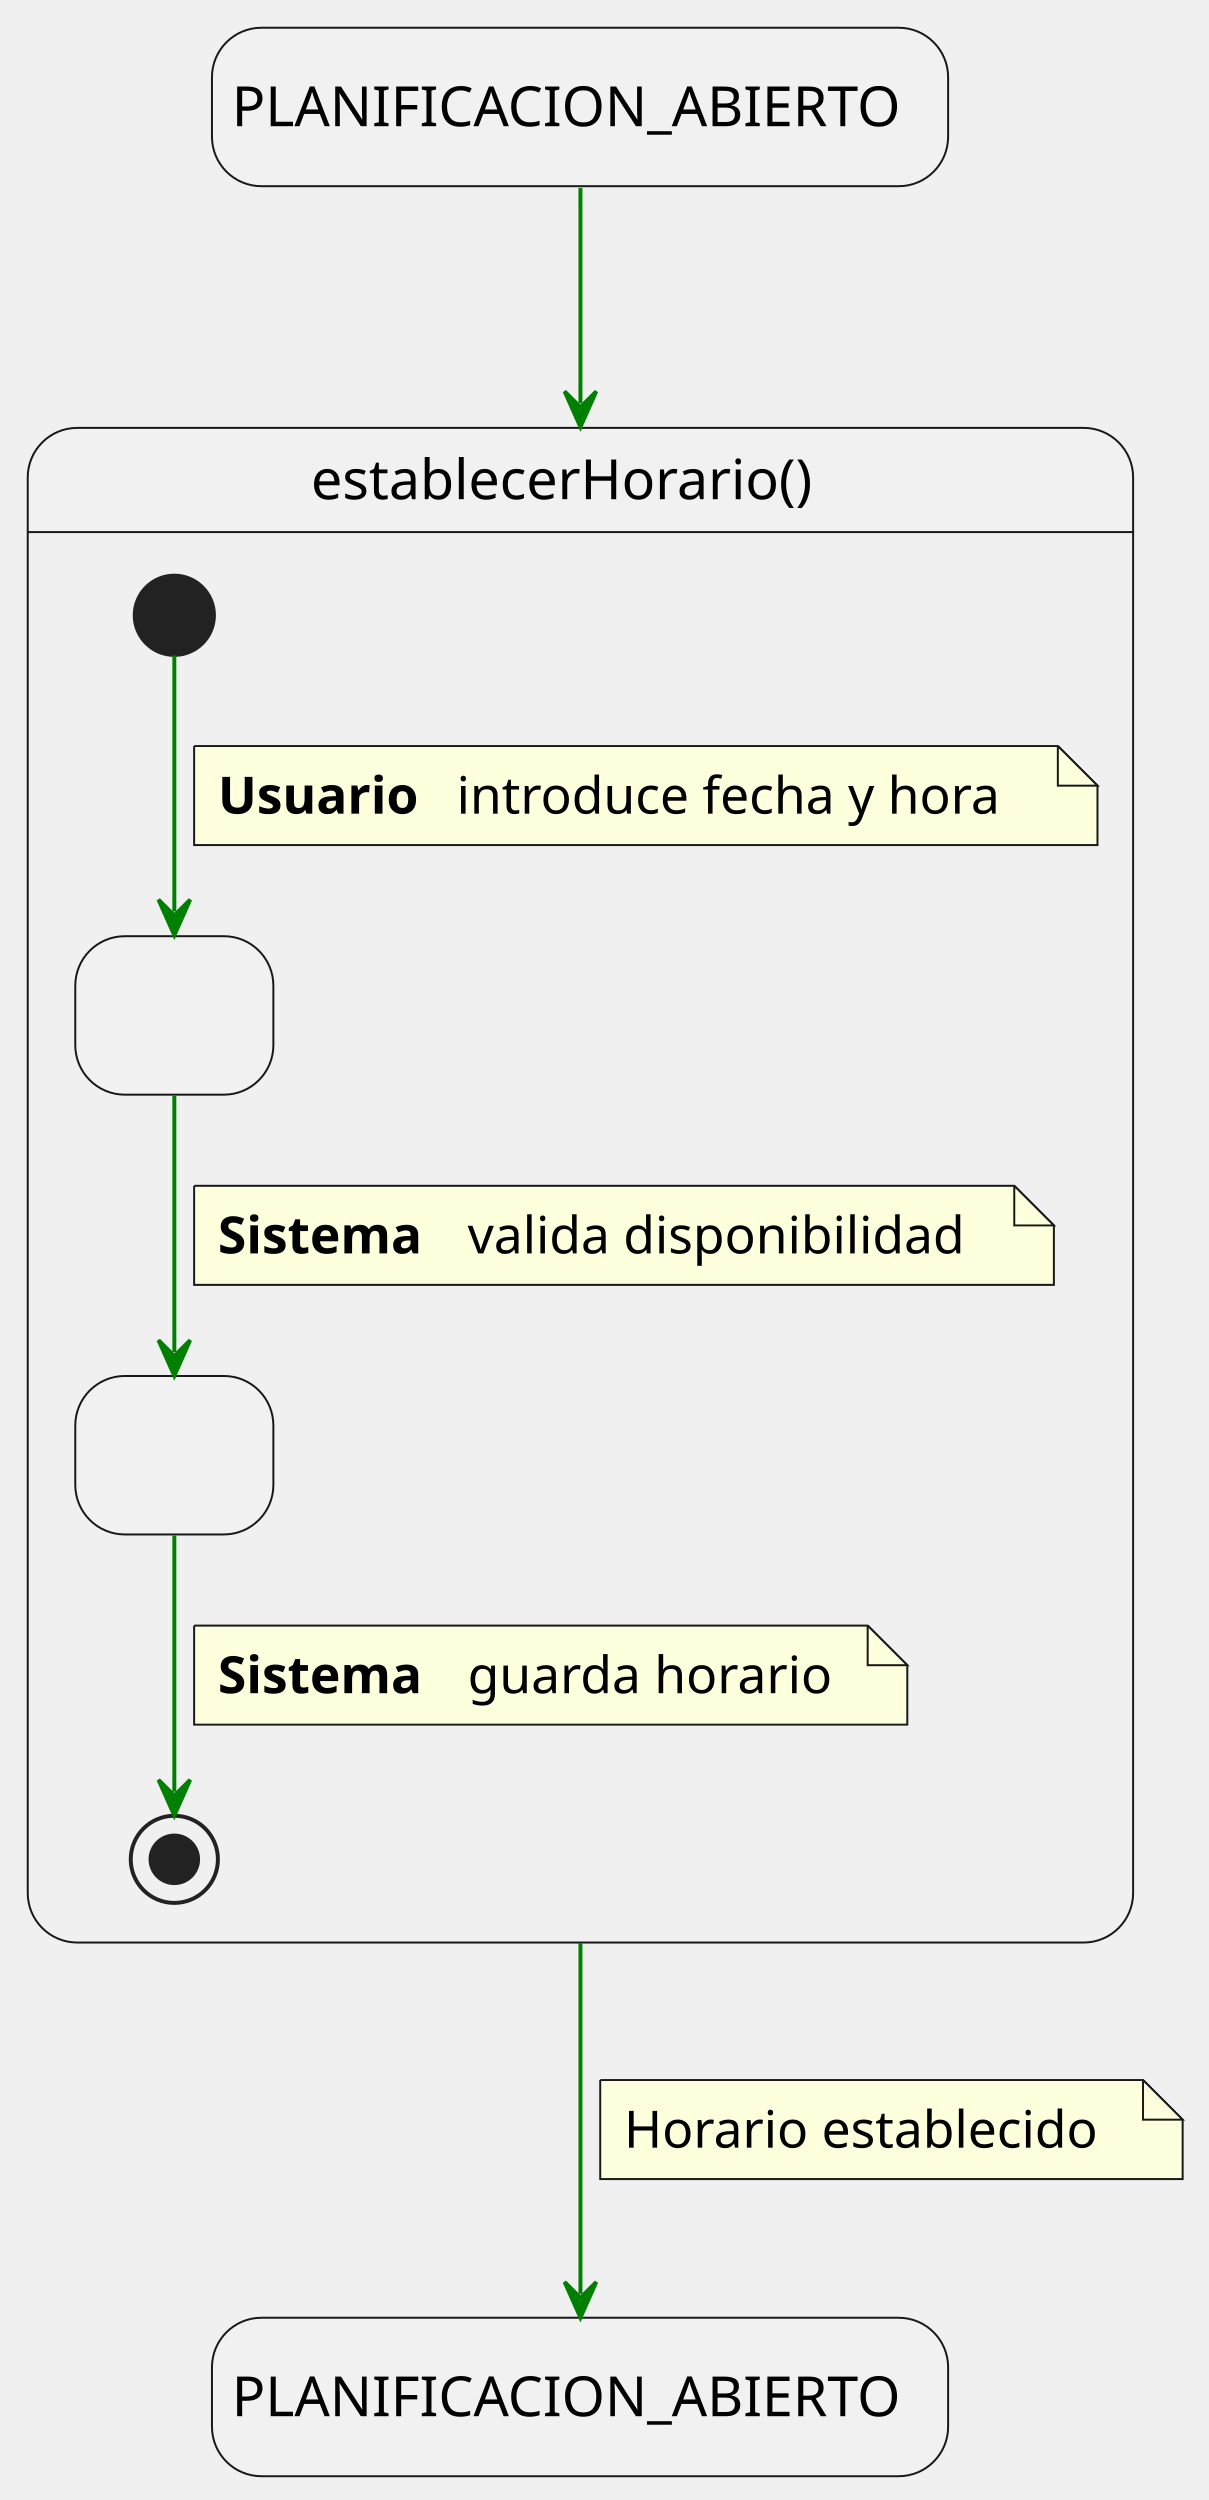
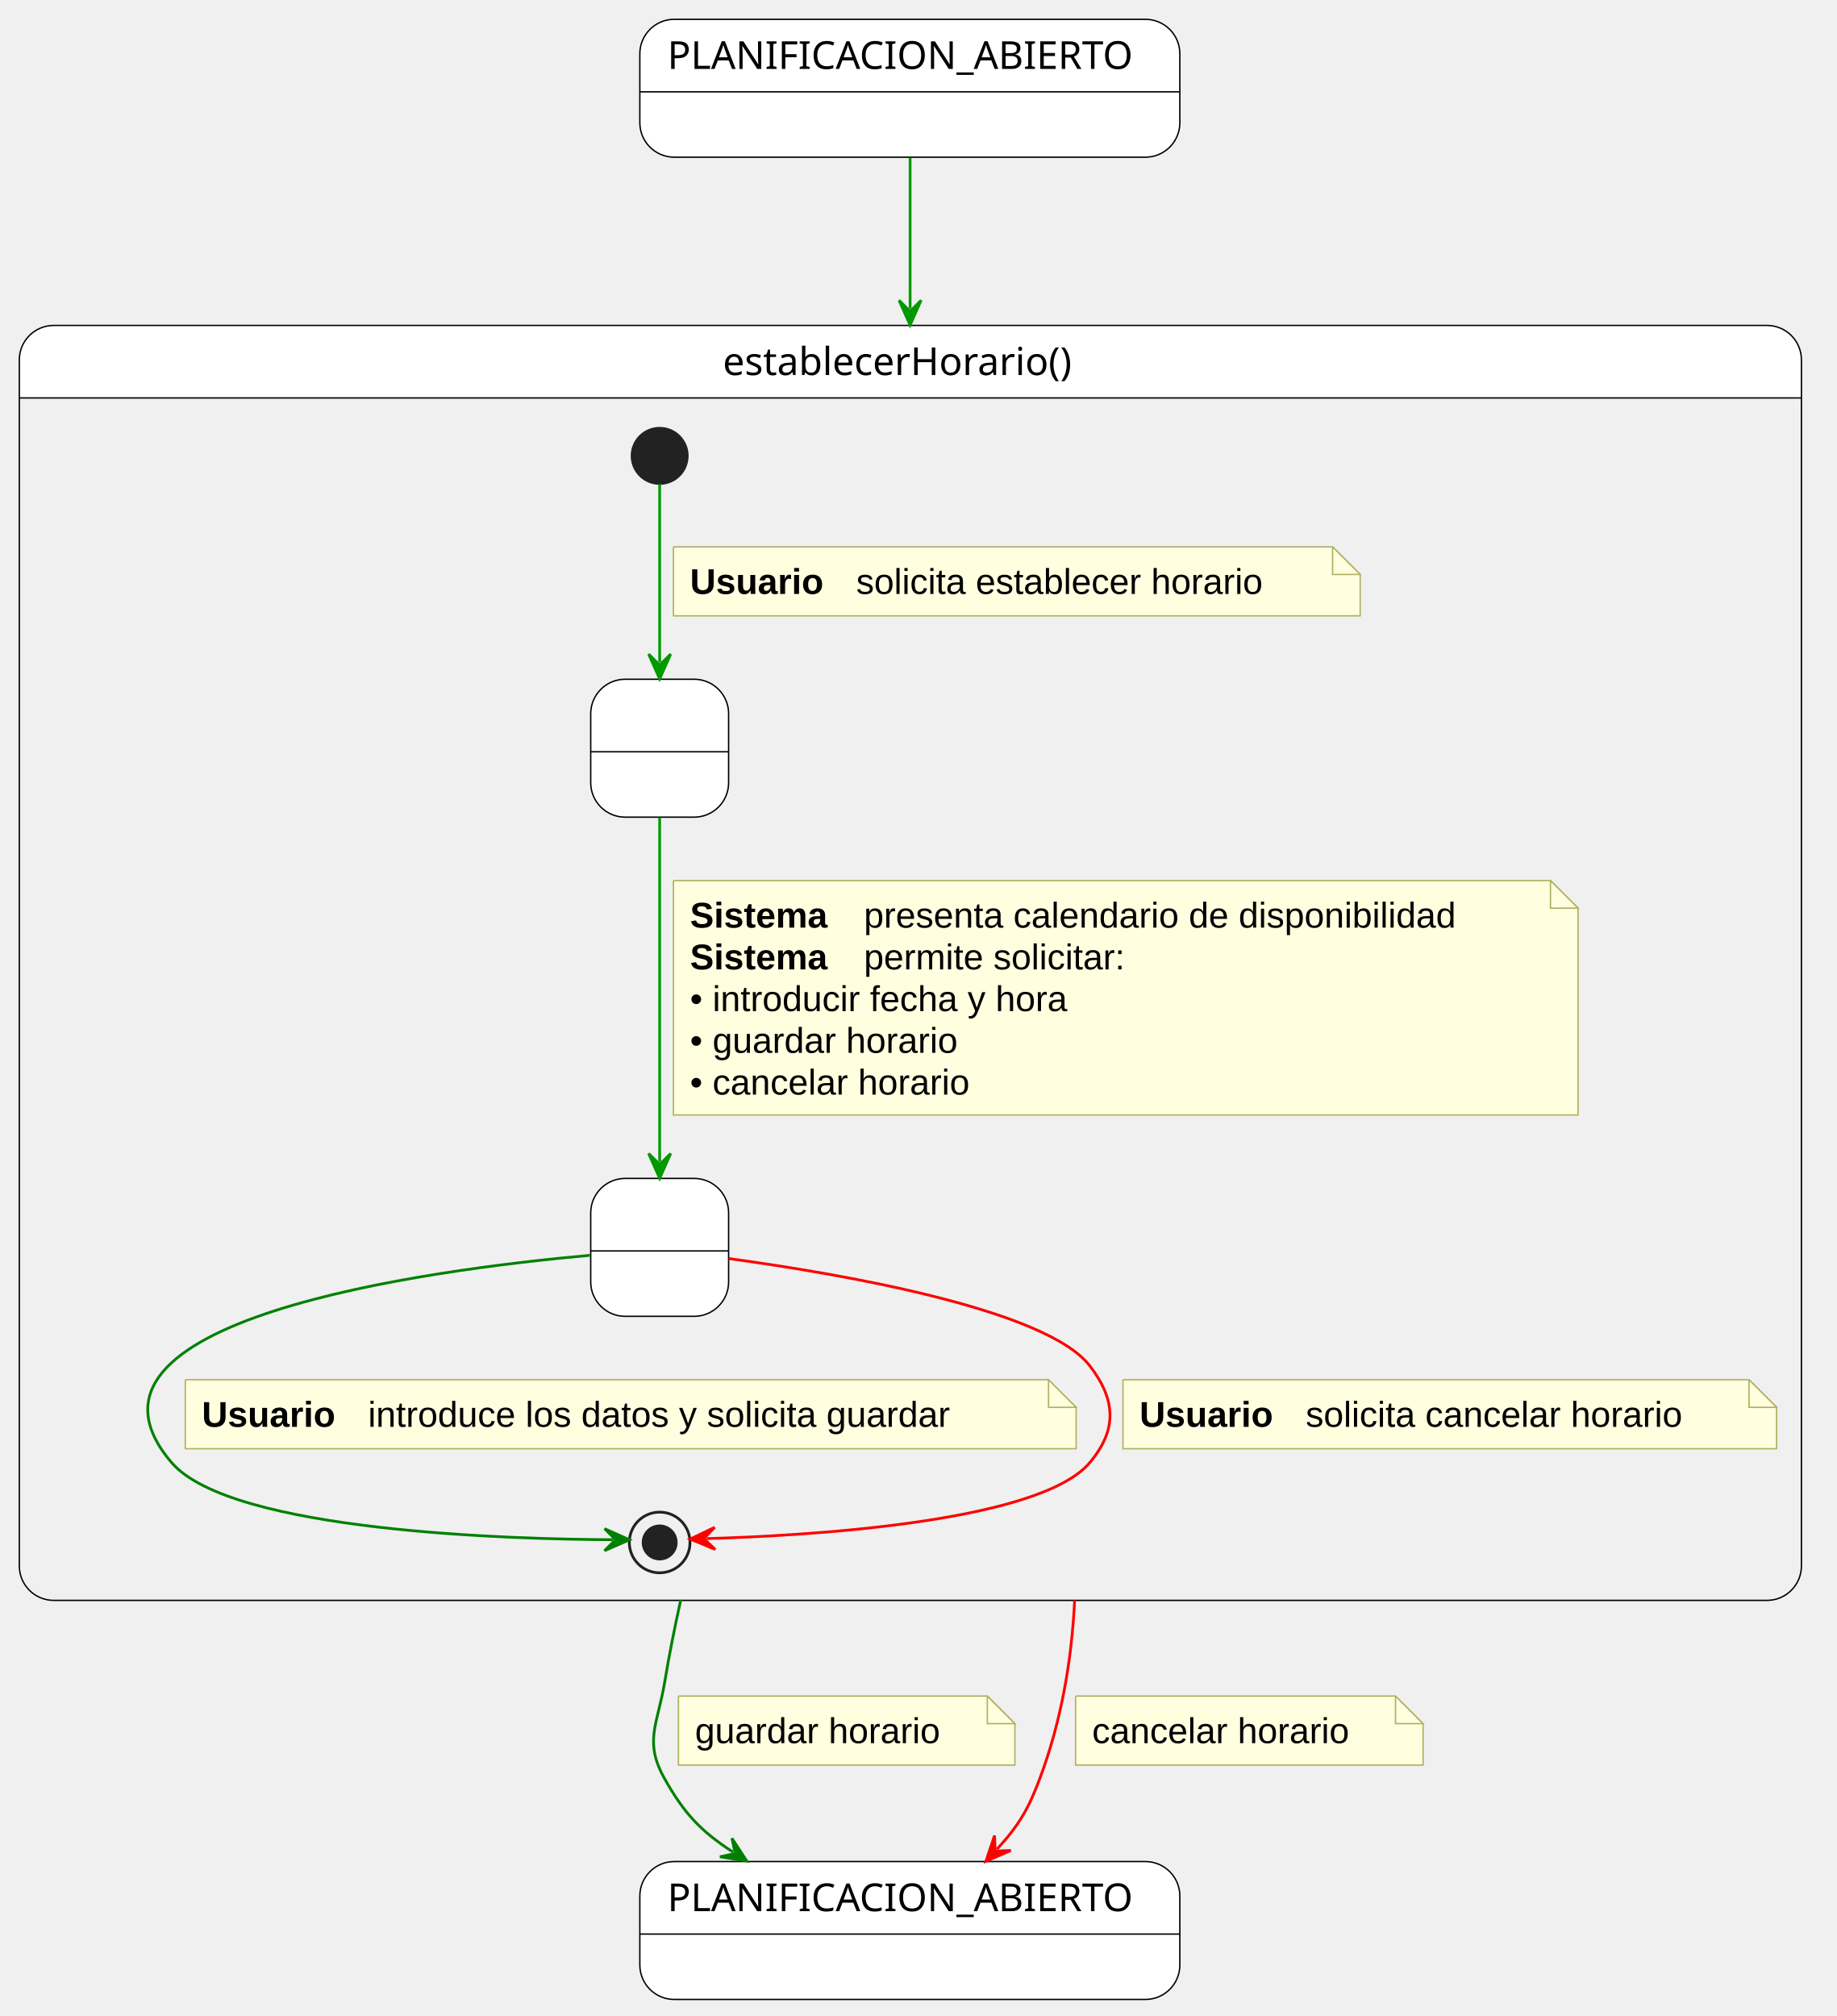
- <svg xmlns="http://www.w3.org/2000/svg" contentStyleType="text/css" data-diagram-type="STATE" height="631px" preserveAspectRatio="none" style="width:305px;height:631px;background:#FFFFFF;" version="1.1" viewBox="0 0 305 631" width="305px" zoomAndPan="magnify">
+ <svg xmlns="http://www.w3.org/2000/svg" contentStyleType="text/css" data-diagram-type="STATE" height="731px" preserveAspectRatio="none" style="width:666px;height:731px;background:#FFFFFF;" version="1.1" viewBox="0 0 666 731" width="666px" zoomAndPan="magnify">
  <defs />
  <g>
-     <rect fill="#F1F1F1" height="40" rx="12.5" ry="12.5" style="stroke:#181818;stroke-width:0.5;" width="185.807" x="53.5" y="7" />
-     <text fill="#000000" font-family="sans-serif" font-size="14" lengthAdjust="spacing" textLength="175.807" x="58.5" y="31.847">PLANIFICACION_ABIERTO</text>
-     <path d="M19.5,108 L273.5,108 A12.5,12.5 0 0 1 286,120.5 L286,134.297 L7,134.297 L7,120.5 A12.5,12.5 0 0 1 19.5,108" fill="#F1F1F1" />
-     <rect fill="none" height="382.297" rx="12.5" ry="12.5" style="stroke:#181818;stroke-width:0.5;" width="279" x="7" y="108" />
-     <line style="stroke:#181818;stroke-width:0.5;" x1="7" x2="286" y1="134.297" y2="134.297" />
-     <text fill="#000000" font-family="sans-serif" font-size="14" lengthAdjust="spacing" textLength="135.994" x="78.503" y="125.995">establecerHorario()</text>
-     <rect fill="#F1F1F1" height="40" rx="12.5" ry="12.5" style="stroke:#181818;stroke-width:0.5;" width="50" x="19" y="236.297" />
-     <text fill="#000000" font-family="sans-serif" font-size="14" lengthAdjust="spacing" textLength="4.45" x="41.775" y="261.144"> </text>
-     <rect fill="#F1F1F1" height="40" rx="12.5" ry="12.5" style="stroke:#181818;stroke-width:0.5;" width="50" x="19" y="347.297" />
-     <text fill="#000000" font-family="sans-serif" font-size="14" lengthAdjust="spacing" textLength="4.45" x="41.775" y="372.144"> </text>
-     <ellipse cx="44" cy="155.297" fill="#222222" rx="10" ry="10" style="stroke:#222222;stroke-width:1;" />
-     <ellipse cx="44" cy="469.297" fill="none" rx="11" ry="11" style="stroke:#222222;stroke-width:1;" />
-     <ellipse cx="44" cy="469.297" fill="#222222" rx="6" ry="6" style="stroke:#222222;stroke-width:1;" />
-     <g class="link" data-entity-1=".start.establecerHorario" data-entity-2="IngresandoHorario" data-source-line="12" data-uid="lnk4" id="link_.start.establecerHorario_IngresandoHorario">
-       <path d="M44,165.437 C44,181.417 44,208.787 44,230.067" fill="none" id="*start*establecerHorario-to-IngresandoHorario" style="stroke:#008000;stroke-width:1;" />
-       <polygon fill="#008000" points="44,236.067,48,227.067,44,231.067,40,227.067,44,236.067" style="stroke:#008000;stroke-width:1;" />
-       <path d="M49,188.297 L49,213.297 L277,213.297 L277,198.297 L267,188.297 L49,188.297" fill="#FEFFDD" style="stroke:#181818;stroke-width:0.5;" />
-       <path d="M267,188.297 L267,198.297 L277,198.297 L267,188.297" fill="#FEFFDD" style="stroke:#181818;stroke-width:0.5;" />
-       <text fill="#000000" font-family="sans-serif" font-size="13" font-weight="bold" lengthAdjust="spacing" textLength="56.12" x="55" y="205.364">Usuario</text>
-       <text fill="#000000" font-family="sans-serif" font-size="13" lengthAdjust="spacing" textLength="147.405" x="115.252" y="205.364">introduce fecha y hora</text>
+     <g id="Inicio">
+       <rect fill="#FFFFFF" height="50" rx="12.5" ry="12.5" style="stroke:#000000;stroke-width:0.5;" width="195.807" x="232" y="7" />
+       <line style="stroke:#000000;stroke-width:0.5;" x1="232" x2="427.807" y1="33.297" y2="33.297" />
+       <text fill="#000000" font-family="sans-serif" font-size="14" lengthAdjust="spacing" textLength="175.807" x="242" y="24.995">PLANIFICACION_ABIERTO</text>
    </g>
-     <g class="link" data-entity-1="IngresandoHorario" data-entity-2="ValidandoHorario" data-source-line="17" data-uid="lnk5" id="link_IngresandoHorario_ValidandoHorario">
-       <path d="M44,276.537 C44,296.457 44,321.397 44,341.257" fill="none" id="IngresandoHorario-to-ValidandoHorario" style="stroke:#008000;stroke-width:1;" />
-       <polygon fill="#008000" points="44,347.257,48,338.257,44,342.257,40,338.257,44,347.257" style="stroke:#008000;stroke-width:1;" />
-       <path d="M49,299.297 L49,324.297 L266,324.297 L266,309.297 L256,299.297 L49,299.297" fill="#FEFFDD" style="stroke:#181818;stroke-width:0.5;" />
-       <path d="M256,299.297 L256,309.297 L266,309.297 L256,299.297" fill="#FEFFDD" style="stroke:#181818;stroke-width:0.5;" />
-       <text fill="#000000" font-family="sans-serif" font-size="13" font-weight="bold" lengthAdjust="spacing" textLength="58.906" x="55" y="316.364">Sistema</text>
-       <text fill="#000000" font-family="sans-serif" font-size="13" lengthAdjust="spacing" textLength="133.485" x="118.039" y="316.364">valida disponibilidad</text>
+     <path d="M19.5,118 L640.69,118 A12.5,12.5 0 0 1 653.19,130.5 L653.19,144.297 L7,144.297 L7,130.5 A12.5,12.5 0 0 1 19.5,118" fill="#FFFFFF" />
+     <rect fill="none" height="462.297" rx="12.5" ry="12.5" style="stroke:#000000;stroke-width:0.5;" width="646.19" x="7" y="118" />
+     <line style="stroke:#000000;stroke-width:0.5;" x1="7" x2="653.19" y1="144.297" y2="144.297" />
+     <text fill="#000000" font-family="sans-serif" font-size="14" lengthAdjust="spacing" textLength="135.994" x="262.098" y="135.995">establecerHorario()</text>
+     <g id="EstablecerHorarioContainer.PasoInicial">
+       <rect fill="#FFFFFF" height="50" rx="12.5" ry="12.5" style="stroke:#000000;stroke-width:0.5;" width="50" x="214.19" y="246.297" />
+       <line style="stroke:#000000;stroke-width:0.5;" x1="214.19" x2="264.19" y1="272.594" y2="272.594" />
+       <text fill="#000000" font-family="sans-serif" font-size="14" lengthAdjust="spacing" textLength="4.45" x="236.965" y="264.292"> </text>
    </g>
-     <g class="link" data-entity-1="ValidandoHorario" data-entity-2=".end.establecerHorario" data-source-line="22" data-uid="lnk7" id="link_ValidandoHorario_.end.establecerHorario">
-       <path d="M44,387.577 C44,408.687 44,435.737 44,452.227" fill="none" id="ValidandoHorario-to-*end*establecerHorario" style="stroke:#008000;stroke-width:1;" />
-       <polygon fill="#008000" points="44,458.227,48,449.227,44,453.227,40,449.227,44,458.227" style="stroke:#008000;stroke-width:1;" />
-       <path d="M49,410.297 L49,435.297 L229,435.297 L229,420.297 L219,410.297 L49,410.297" fill="#FEFFDD" style="stroke:#181818;stroke-width:0.5;" />
-       <path d="M219,410.297 L219,420.297 L229,420.297 L219,410.297" fill="#FEFFDD" style="stroke:#181818;stroke-width:0.5;" />
-       <text fill="#000000" font-family="sans-serif" font-size="13" font-weight="bold" lengthAdjust="spacing" textLength="58.906" x="55" y="427.364">Sistema</text>
-       <text fill="#000000" font-family="sans-serif" font-size="13" lengthAdjust="spacing" textLength="96.567" x="118.039" y="427.364">guarda horario</text>
+     <g id="EstablecerHorarioContainer.PasoDatos">
+       <rect fill="#FFFFFF" height="50" rx="12.5" ry="12.5" style="stroke:#000000;stroke-width:0.5;" width="50" x="214.19" y="427.297" />
+       <line style="stroke:#000000;stroke-width:0.5;" x1="214.19" x2="264.19" y1="453.594" y2="453.594" />
+       <text fill="#000000" font-family="sans-serif" font-size="14" lengthAdjust="spacing" textLength="4.45" x="236.965" y="445.292"> </text>
    </g>
-     <rect fill="#F1F1F1" height="40" rx="12.5" ry="12.5" style="stroke:#181818;stroke-width:0.5;" width="185.807" x="53.5" y="585" />
-     <text fill="#000000" font-family="sans-serif" font-size="14" lengthAdjust="spacing" textLength="175.807" x="58.5" y="609.847">PLANIFICACION_ABIERTO</text>
-     <g class="link" data-entity-1="in1" data-entity-2="establecerHorario" data-source-line="5" data-uid="lnk2" id="link_in1_establecerHorario">
-       <path d="M146.5,47.42 C146.5,61.93 146.5,77.4 146.5,101.78" fill="none" id="in1-to-establecerHorario" style="stroke:#008000;stroke-width:1;" />
-       <polygon fill="#008000" points="146.5,107.78,150.5,98.78,146.5,102.78,142.5,98.78,146.5,107.78" style="stroke:#008000;stroke-width:1;" />
+     <ellipse cx="239.19" cy="165.297" fill="#222222" rx="10" ry="10" style="stroke:#222222;stroke-width:1;" />
+     <ellipse cx="239.19" cy="559.297" fill="none" rx="11" ry="11" style="stroke:#222222;stroke-width:1;" />
+     <ellipse cx="239.19" cy="559.297" fill="#222222" rx="6" ry="6" style="stroke:#222222;stroke-width:1;" />
+     <g class="link" data-entity-1=".start.EstablecerHorarioContainer" data-entity-2="PasoInicial" data-source-line="29" data-uid="lnk3" id="link_.start.EstablecerHorarioContainer_PasoInicial">
+       <path d="M239.19,175.527 C239.19,191.237 239.19,217.657 239.19,240.167" fill="none" id="*start*EstablecerHorarioContainer-to-PasoInicial" style="stroke:#009900;stroke-width:1;" />
+       <polygon fill="#009900" points="239.19,246.167,243.19,237.167,239.19,241.167,235.19,237.167,239.19,246.167" style="stroke:#009900;stroke-width:1;" />
+       <path d="M244.19,198.297 L244.19,223.297 L493.19,223.297 L493.19,208.297 L483.19,198.297 L244.19,198.297" fill="#FFFFE0" style="stroke:#B0B060;stroke-width:0.5;" />
+       <path d="M483.19,198.297 L483.19,208.297 L493.19,208.297 L483.19,198.297" fill="#FFFFE0" style="stroke:#B0B060;stroke-width:0.5;" />
+       <text fill="#000000" font-family="Arial" font-size="13" font-weight="bold" lengthAdjust="spacing" textLength="56.12" x="250.19" y="215.364">Usuario</text>
+       <text fill="#000000" font-family="Arial" font-size="13" lengthAdjust="spacing" textLength="168.638" x="310.442" y="215.364">solicita establecer horario</text>
    </g>
-     <g class="link" data-entity-1="establecerHorario" data-entity-2="PLANIFICACION_ABIERTO" data-source-line="28" data-uid="lnk9" id="link_establecerHorario_PLANIFICACION_ABIERTO">
-       <path d="M146.5,490.37 C146.5,529.14 146.5,558.34 146.5,578.97" fill="none" id="establecerHorario-to-PLANIFICACION_ABIERTO" style="stroke:#008000;stroke-width:1;" />
-       <polygon fill="#008000" points="146.5,584.97,150.5,575.97,146.5,579.97,142.5,575.97,146.5,584.97" style="stroke:#008000;stroke-width:1;" />
-       <path d="M151.5,525 L151.5,550 L298.5,550 L298.5,535 L288.5,525 L151.5,525" fill="#FEFFDD" style="stroke:#181818;stroke-width:0.5;" />
-       <path d="M288.5,525 L288.5,535 L298.5,535 L288.5,525" fill="#FEFFDD" style="stroke:#181818;stroke-width:0.5;" />
-       <text fill="#000000" font-family="sans-serif" font-size="13" lengthAdjust="spacing" textLength="126.744" x="157.5" y="542.067">Horario establecido</text>
+     <g class="link" data-entity-1="PasoInicial" data-entity-2="PasoDatos" data-source-line="34" data-uid="lnk4" id="link_PasoInicial_PasoDatos">
+       <path d="M239.19,296.437 C239.19,330.697 239.19,387.047 239.19,421.257" fill="none" id="PasoInicial-to-PasoDatos" style="stroke:#009900;stroke-width:1;" />
+       <polygon fill="#009900" points="239.19,427.257,243.19,418.257,239.19,422.257,235.19,418.257,239.19,427.257" style="stroke:#009900;stroke-width:1;" />
+       <path d="M244.19,319.297 L244.19,404.297 L572.19,404.297 L572.19,329.297 L562.19,319.297 L244.19,319.297" fill="#FFFFE0" style="stroke:#B0B060;stroke-width:0.5;" />
+       <path d="M562.19,319.297 L562.19,329.297 L572.19,329.297 L562.19,319.297" fill="#FFFFE0" style="stroke:#B0B060;stroke-width:0.5;" />
+       <text fill="#000000" font-family="Arial" font-size="13" font-weight="bold" lengthAdjust="spacing" textLength="58.906" x="250.19" y="336.364">Sistema</text>
+       <text fill="#000000" font-family="Arial" font-size="13" lengthAdjust="spacing" textLength="244.658" x="313.229" y="336.364">presenta calendario de disponibilidad</text>
+       <text fill="#000000" font-family="Arial" font-size="13" font-weight="bold" lengthAdjust="spacing" textLength="58.906" x="250.19" y="351.497">Sistema</text>
+       <text fill="#000000" font-family="Arial" font-size="13" lengthAdjust="spacing" textLength="110.595" x="313.229" y="351.497">permite solicitar:</text>
+       <text fill="#000000" font-family="Arial" font-size="13" lengthAdjust="spacing" textLength="160.164" x="250.19" y="366.629">• introducir fecha y hora</text>
+       <text fill="#000000" font-family="Arial" font-size="13" lengthAdjust="spacing" textLength="113.712" x="250.19" y="381.762">• guardar horario</text>
+       <text fill="#000000" font-family="Arial" font-size="13" lengthAdjust="spacing" textLength="117.768" x="250.19" y="396.895">• cancelar horario</text>
+     </g>
+     <g class="link" data-entity-1="PasoDatos" data-entity-2=".end.EstablecerHorarioContainer" data-source-line="44" data-uid="lnk6" id="link_PasoDatos_.end.EstablecerHorarioContainer">
+       <path d="M213.89,455.177 C155.19,460.467 18,478.577 62.19,530.297 C83.81,555.607 186.97,558.14 222.2,558.3" fill="none" id="PasoDatos-to-*end*EstablecerHorarioContainer" style="stroke:#008000;stroke-width:1;" />
+       <polygon fill="#008000" points="228.2,558.327,219.218,554.286,223.2,558.304,219.182,562.286,228.2,558.327" style="stroke:#008000;stroke-width:1;" />
+       <path d="M67.19,500.297 L67.19,525.297 L390.19,525.297 L390.19,510.297 L380.19,500.297 L67.19,500.297" fill="#FFFFE0" style="stroke:#B0B060;stroke-width:0.5;" />
+       <path d="M380.19,500.297 L380.19,510.297 L390.19,510.297 L380.19,500.297" fill="#FFFFE0" style="stroke:#B0B060;stroke-width:0.5;" />
+       <text fill="#000000" font-family="Arial" font-size="13" font-weight="bold" lengthAdjust="spacing" textLength="56.12" x="73.19" y="517.364">Usuario</text>
+       <text fill="#000000" font-family="Arial" font-size="13" lengthAdjust="spacing" textLength="241.757" x="133.442" y="517.364">introduce los datos y solicita guardar</text>
+     </g>
+     <g class="link" data-entity-1="PasoDatos" data-entity-2=".end.EstablecerHorarioContainer" data-source-line="49" data-uid="lnk7" id="link_PasoDatos_.end.EstablecerHorarioContainer">
+       <path d="M264.24,456.357 C304.16,461.807 379.32,474.597 395.19,495.297 C404.65,507.647 405.17,518.367 395.19,530.297 C376.56,552.567 288.658,556.977 256.228,557.897" fill="none" id="PasoDatos-to-*end*EstablecerHorarioContainer-1" style="stroke:#FF0000;stroke-width:1;" />
+       <polygon fill="#FF0000" points="250.23,558.067,259.34,561.81,255.228,557.925,259.113,553.813,250.23,558.067" style="stroke:#FF0000;stroke-width:1;" />
+       <path d="M407.19,500.297 L407.19,525.297 L644.19,525.297 L644.19,510.297 L634.19,500.297 L407.19,500.297" fill="#FFFFE0" style="stroke:#B0B060;stroke-width:0.5;" />
+       <path d="M634.19,500.297 L634.19,510.297 L644.19,510.297 L634.19,500.297" fill="#FFFFE0" style="stroke:#B0B060;stroke-width:0.5;" />
+       <text fill="#000000" font-family="Arial" font-size="13" font-weight="bold" lengthAdjust="spacing" textLength="56.12" x="413.19" y="517.364">Usuario</text>
+       <text fill="#000000" font-family="Arial" font-size="13" lengthAdjust="spacing" textLength="155.873" x="473.442" y="517.364">solicita cancelar horario</text>
+     </g>
+     <g id="SalidaPlanificacion">
+       <rect fill="#FFFFFF" height="50" rx="12.5" ry="12.5" style="stroke:#000000;stroke-width:0.5;" width="195.807" x="232" y="675" />
+       <line style="stroke:#000000;stroke-width:0.5;" x1="232" x2="427.807" y1="701.297" y2="701.297" />
+       <text fill="#000000" font-family="sans-serif" font-size="14" lengthAdjust="spacing" textLength="175.807" x="242" y="692.995">PLANIFICACION_ABIERTO</text>
+     </g>
+     <g class="link" data-entity-1="Inicio" data-entity-2="EstablecerHorarioContainer" data-source-line="59" data-uid="lnk8" id="link_Inicio_EstablecerHorarioContainer">
+       <path d="M330,57.19 C330,72.39 330,87.68 330,111.89" fill="none" id="Inicio-to-EstablecerHorarioContainer" style="stroke:#009900;stroke-width:1;" />
+       <polygon fill="#009900" points="330,117.89,334,108.89,330,112.89,326,108.89,330,117.89" style="stroke:#009900;stroke-width:1;" />
+     </g>
+     <g class="link" data-entity-1="EstablecerHorarioContainer" data-entity-2="SalidaPlanificacion" data-source-line="62" data-uid="lnk9" id="link_EstablecerHorarioContainer_SalidaPlanificacion">
+       <path d="M246.86,580.05 C244.62,590.11 242.64,600.12 241,610 C238.45,625.34 233.37,631.44 241,645 C247.92,657.28 253.843,663.841 265.743,671.54" fill="none" id="EstablecerHorarioContainer-to-SalidaPlanificacion" style="stroke:#008000;stroke-width:1;" />
+       <polygon fill="#008000" points="270.78,674.8,265.397,666.553,266.582,672.084,261.051,673.269,270.78,674.8" style="stroke:#008000;stroke-width:1;" />
+       <path d="M246,615 L246,640 L368,640 L368,625 L358,615 L246,615" fill="#FFFFE0" style="stroke:#B0B060;stroke-width:0.5;" />
+       <path d="M358,615 L358,625 L368,625 L358,615" fill="#FFFFE0" style="stroke:#B0B060;stroke-width:0.5;" />
+       <text fill="#000000" font-family="Arial" font-size="13" lengthAdjust="spacing" textLength="101.912" x="252" y="632.067">guardar horario</text>
+     </g>
+     <g class="link" data-entity-1="EstablecerHorarioContainer" data-entity-2="SalidaPlanificacion" data-source-line="68" data-uid="lnk10" id="link_EstablecerHorarioContainer_SalidaPlanificacion">
+       <path d="M389.66,580.23 C388.59,602.44 384.73,624.36 377,645 C372.86,656.06 369.373,661.925 361.533,670.485" fill="none" id="EstablecerHorarioContainer-to-SalidaPlanificacion-1" style="stroke:#FF0000;stroke-width:1;" />
+       <polygon fill="#FF0000" points="357.48,674.91,366.509,670.975,360.857,671.223,360.609,665.571,357.48,674.91" style="stroke:#FF0000;stroke-width:1;" />
+       <path d="M390,615 L390,640 L516,640 L516,625 L506,615 L390,615" fill="#FFFFE0" style="stroke:#B0B060;stroke-width:0.5;" />
+       <path d="M506,615 L506,625 L516,625 L506,615" fill="#FFFFE0" style="stroke:#B0B060;stroke-width:0.5;" />
+       <text fill="#000000" font-family="Arial" font-size="13" lengthAdjust="spacing" textLength="105.968" x="396" y="632.067">cancelar horario</text>
    </g>
  </g>
</svg>
